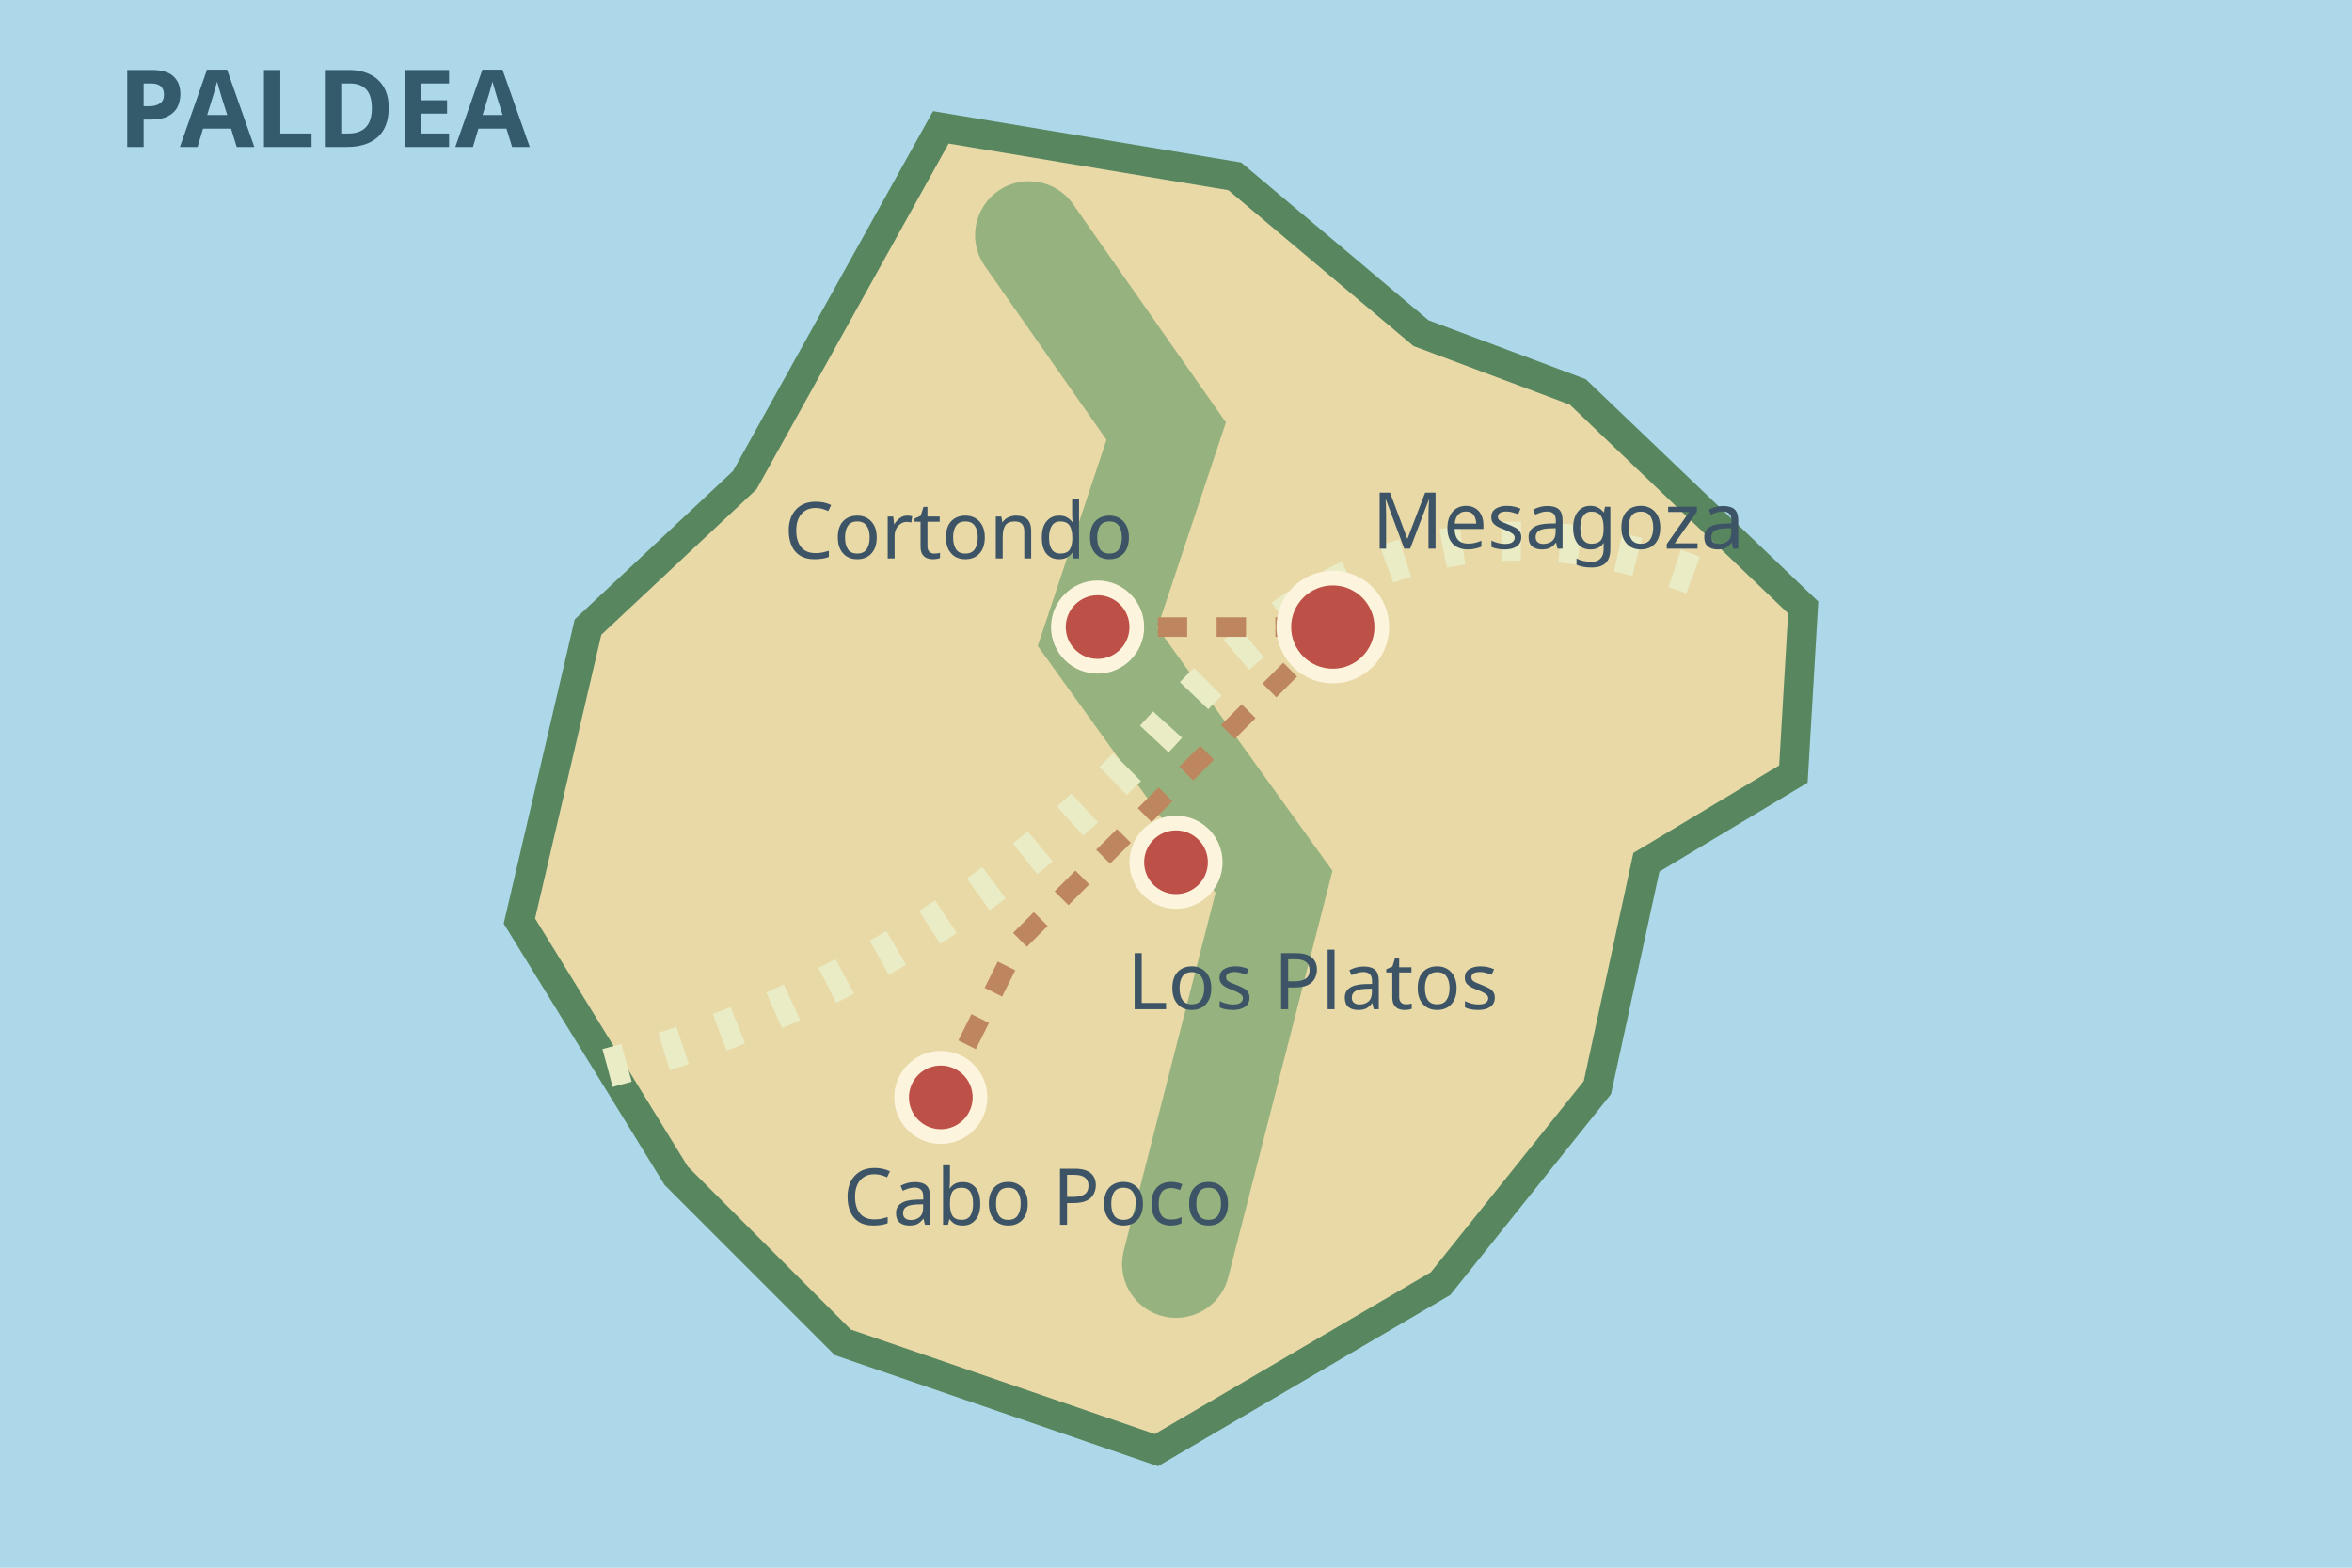
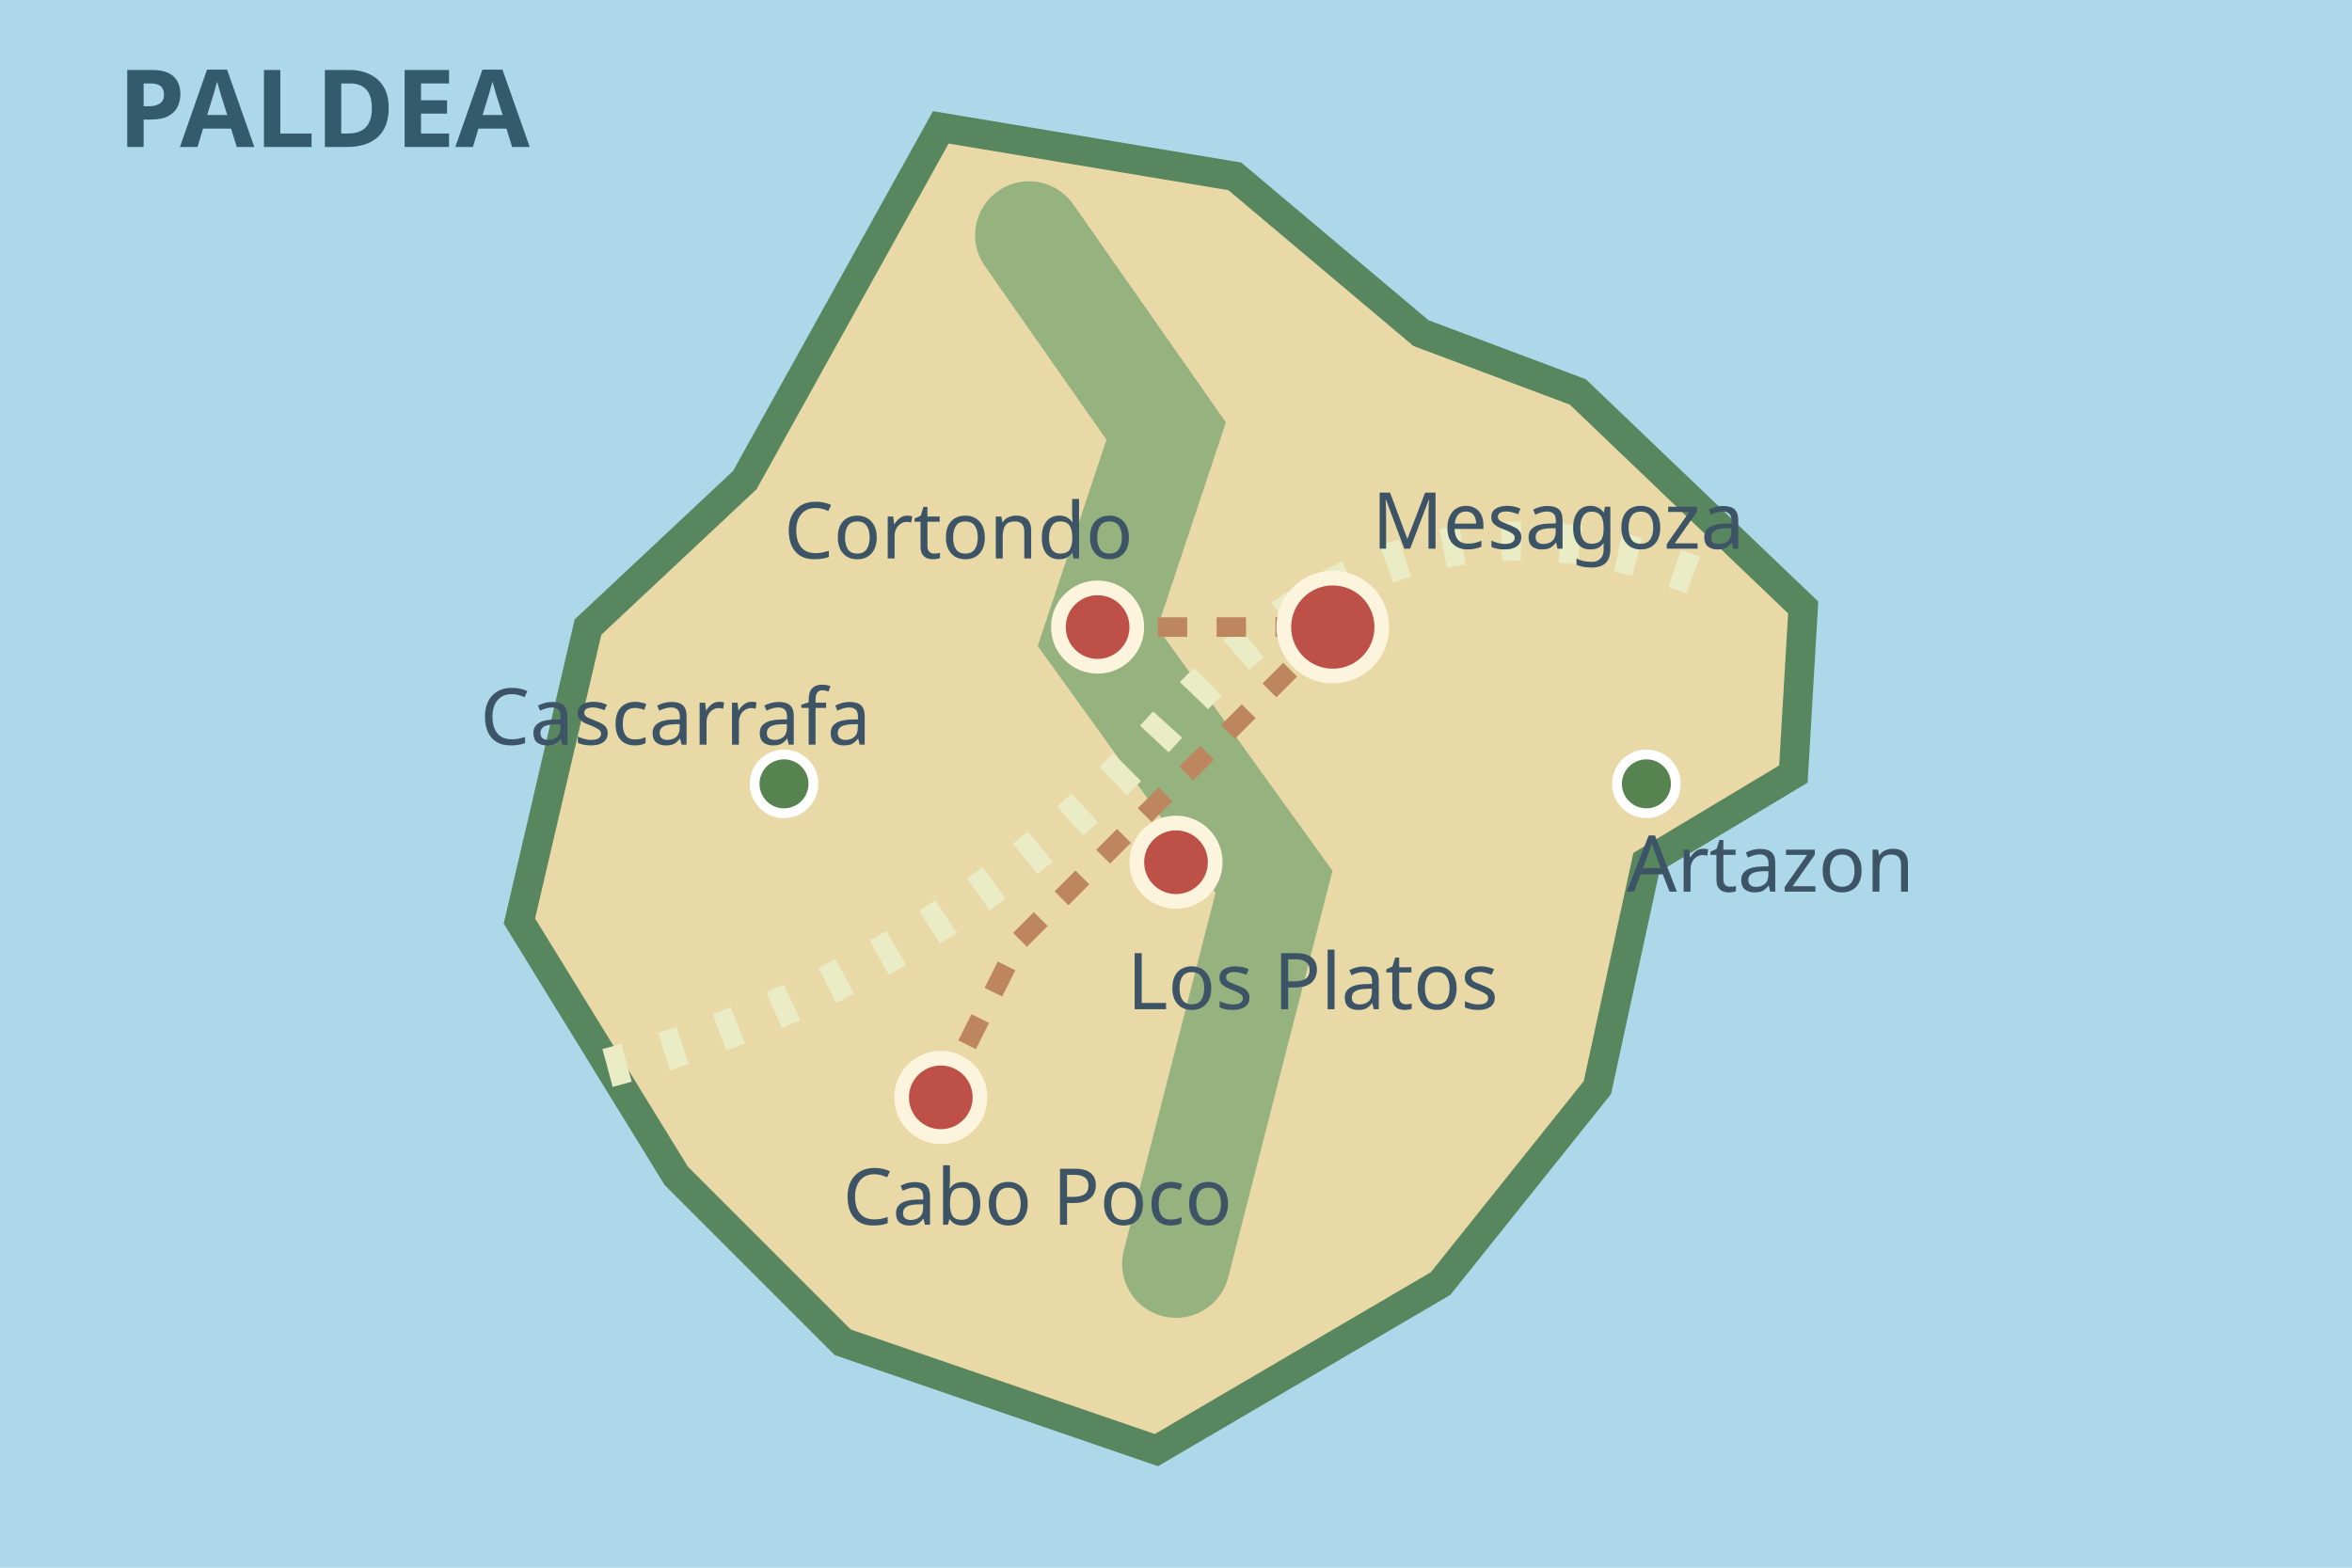
<svg xmlns="http://www.w3.org/2000/svg" viewBox="0 0 240 160" width="240" height="160">
  <rect width="240" height="160" fill="#acd8e9" />
  <path d="M96 13 126 18 145 34 161 40 184 62 183 79 168 88 163 111 147 131 118 148 86 137 69 120 53 94 60 64 76 49Z" fill="#e8d9a7" stroke="#57865f" stroke-width="3" />
  <path d="M105 24 119 44 112 65 130 90 120 129" fill="none" stroke="#82aa75" stroke-width="11" stroke-linecap="round" opacity=".8" />
  <path d="M62 109 Q96 100 120 73 T176 60" fill="none" stroke="#eaecc5" stroke-width="4" stroke-dasharray="2 4" />
  <path d="M96 112 104 96 112 88 120 80 136 64 112 64" fill="none" stroke="#be865e" stroke-width="2" stroke-dasharray="3 3" />
  <g fill="#bd5147" stroke="#fdf4de" stroke-width="1.5">
    <circle cx="96" cy="112" r="4" />
    <circle cx="120" cy="88" r="4" />
    <circle cx="136" cy="64" r="5" />
    <circle cx="112" cy="64" r="4" />
  </g>
+   <g fill="#568350" stroke="#ffffff" stroke-width="1">
+     <circle cx="168" cy="80" r="3" />
+     <circle cx="80" cy="80" r="3" />
+   </g>
  <g fill="#3c5465" font-family="sans-serif" font-size="8">
    <text x="86" y="125">Cabo Poco</text>
    <text x="115" y="103">Los Platos</text>
    <text x="140" y="56">Mesagoza</text>
    <text x="80" y="57">Cortondo</text>
+     <text x="166" y="91">Artazon</text>
+     <text x="49" y="76">Cascarrafa</text>
  </g>
  <text x="12" y="15" font-family="sans-serif" font-weight="bold" font-size="11" fill="#335b6c">PALDEA</text>
</svg>
